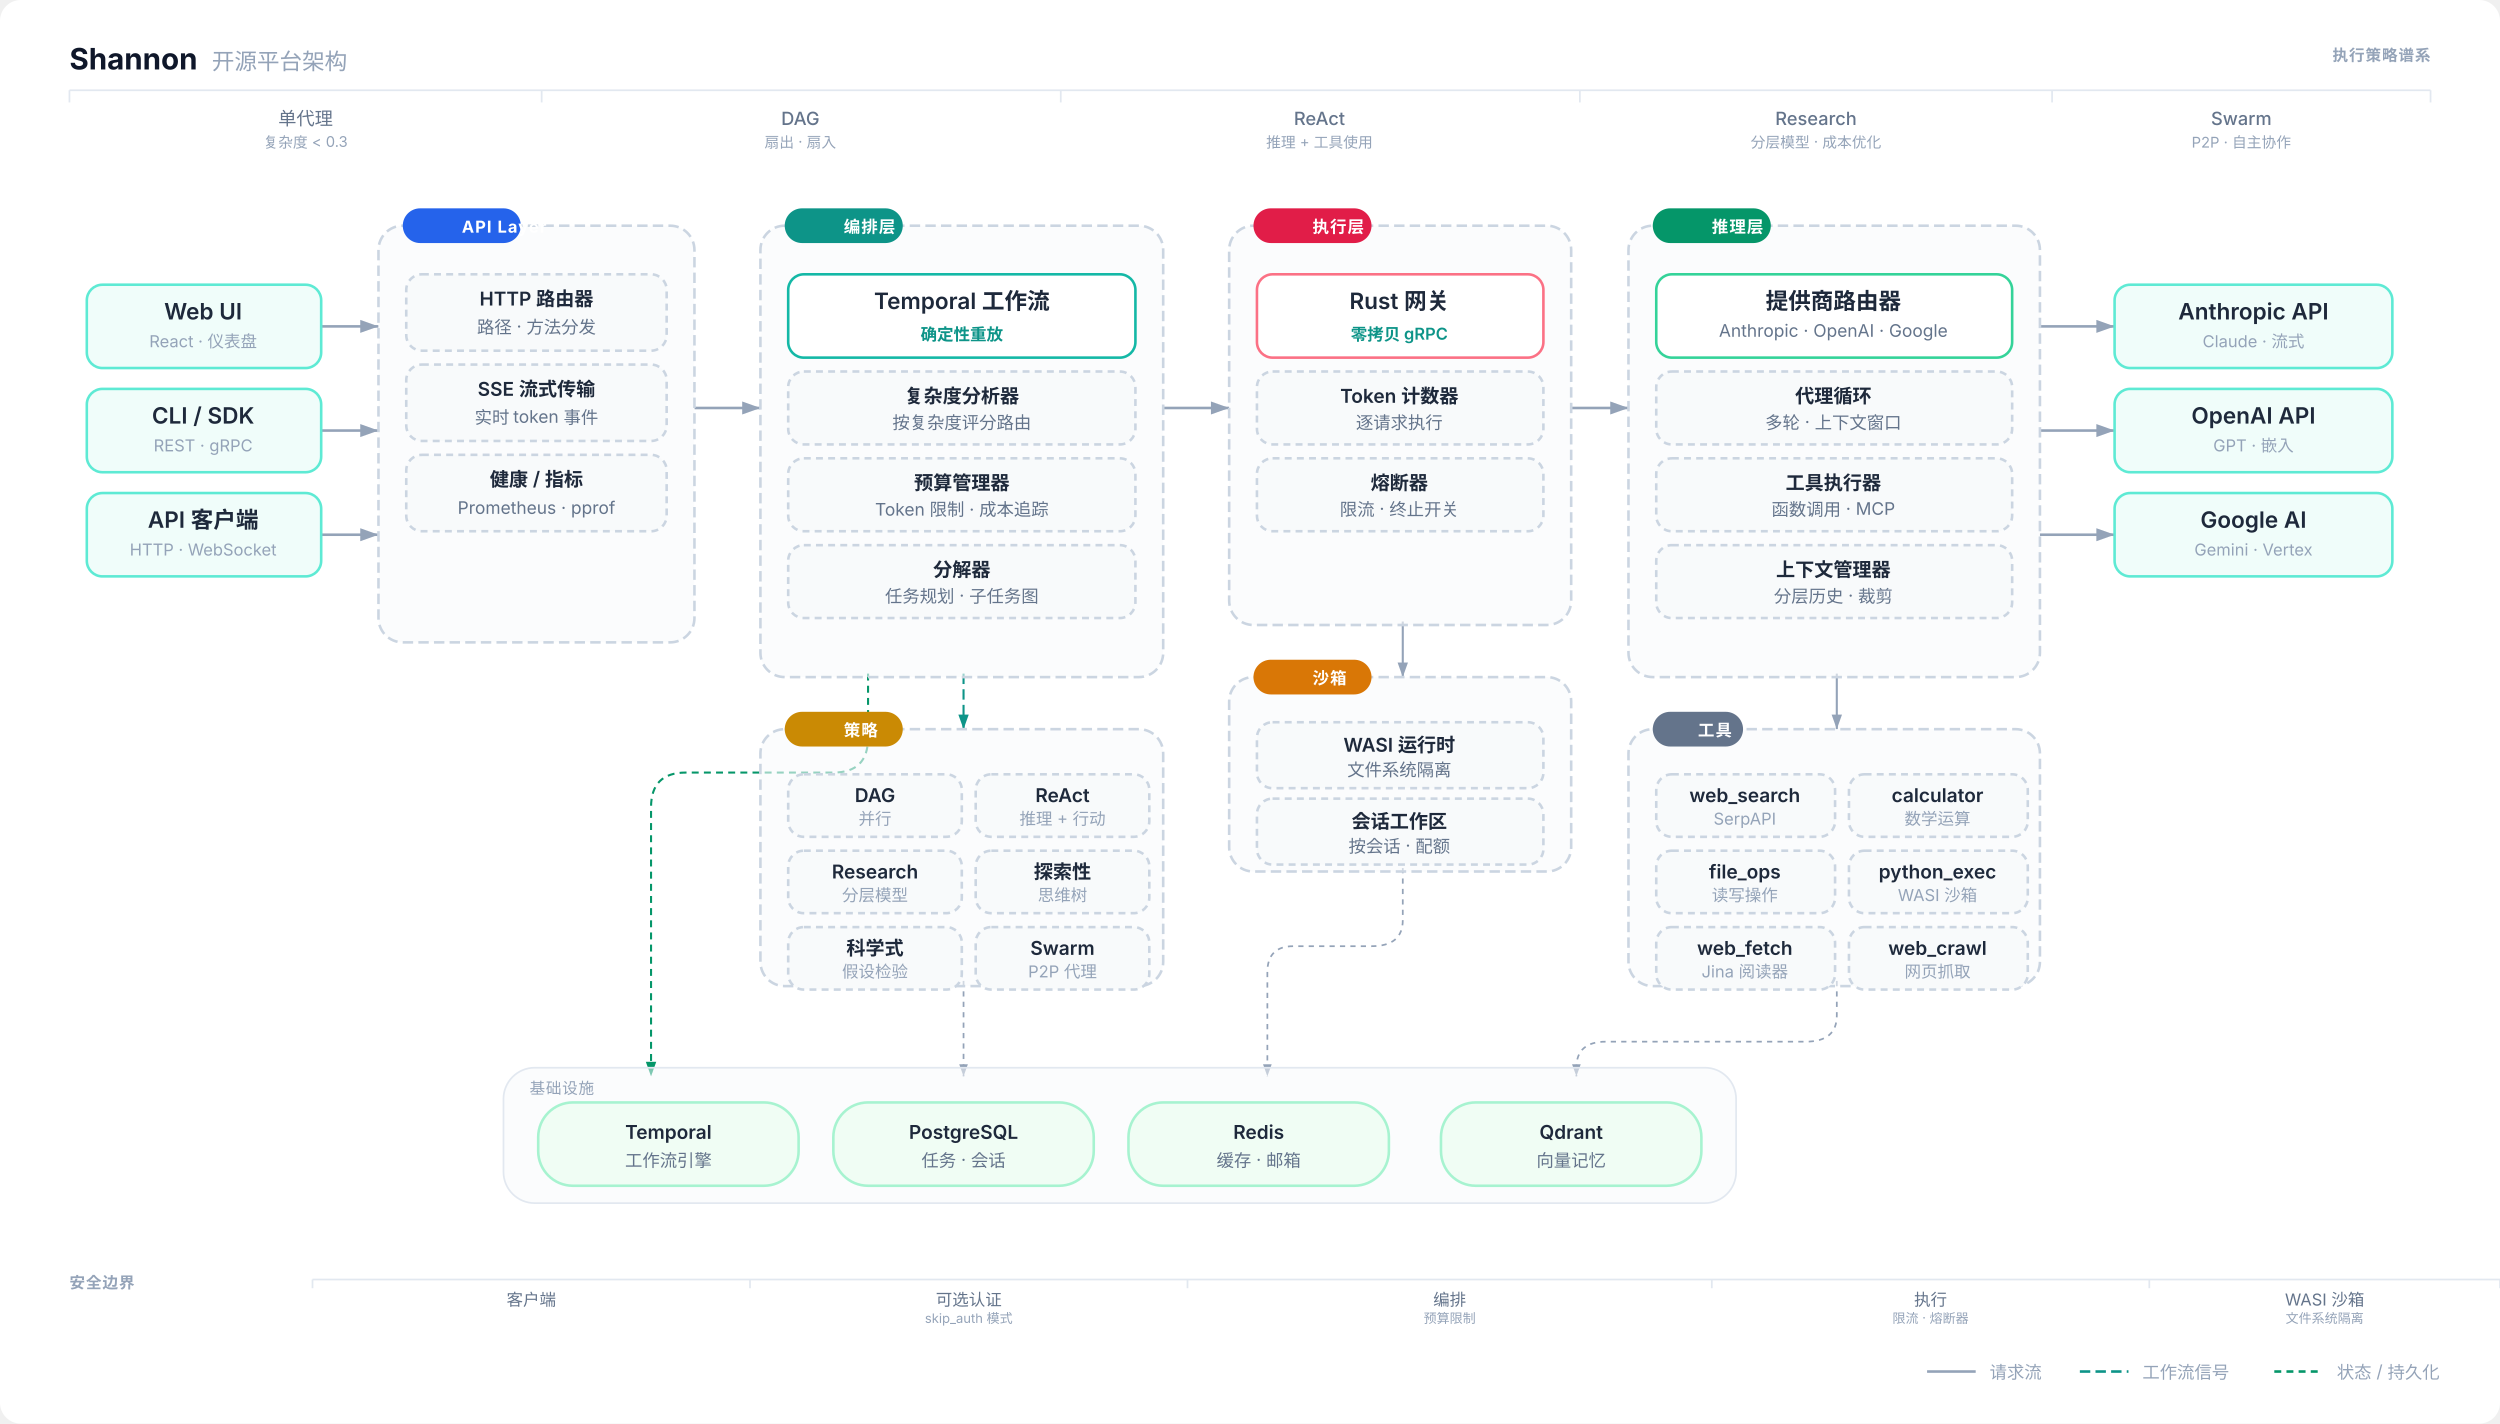
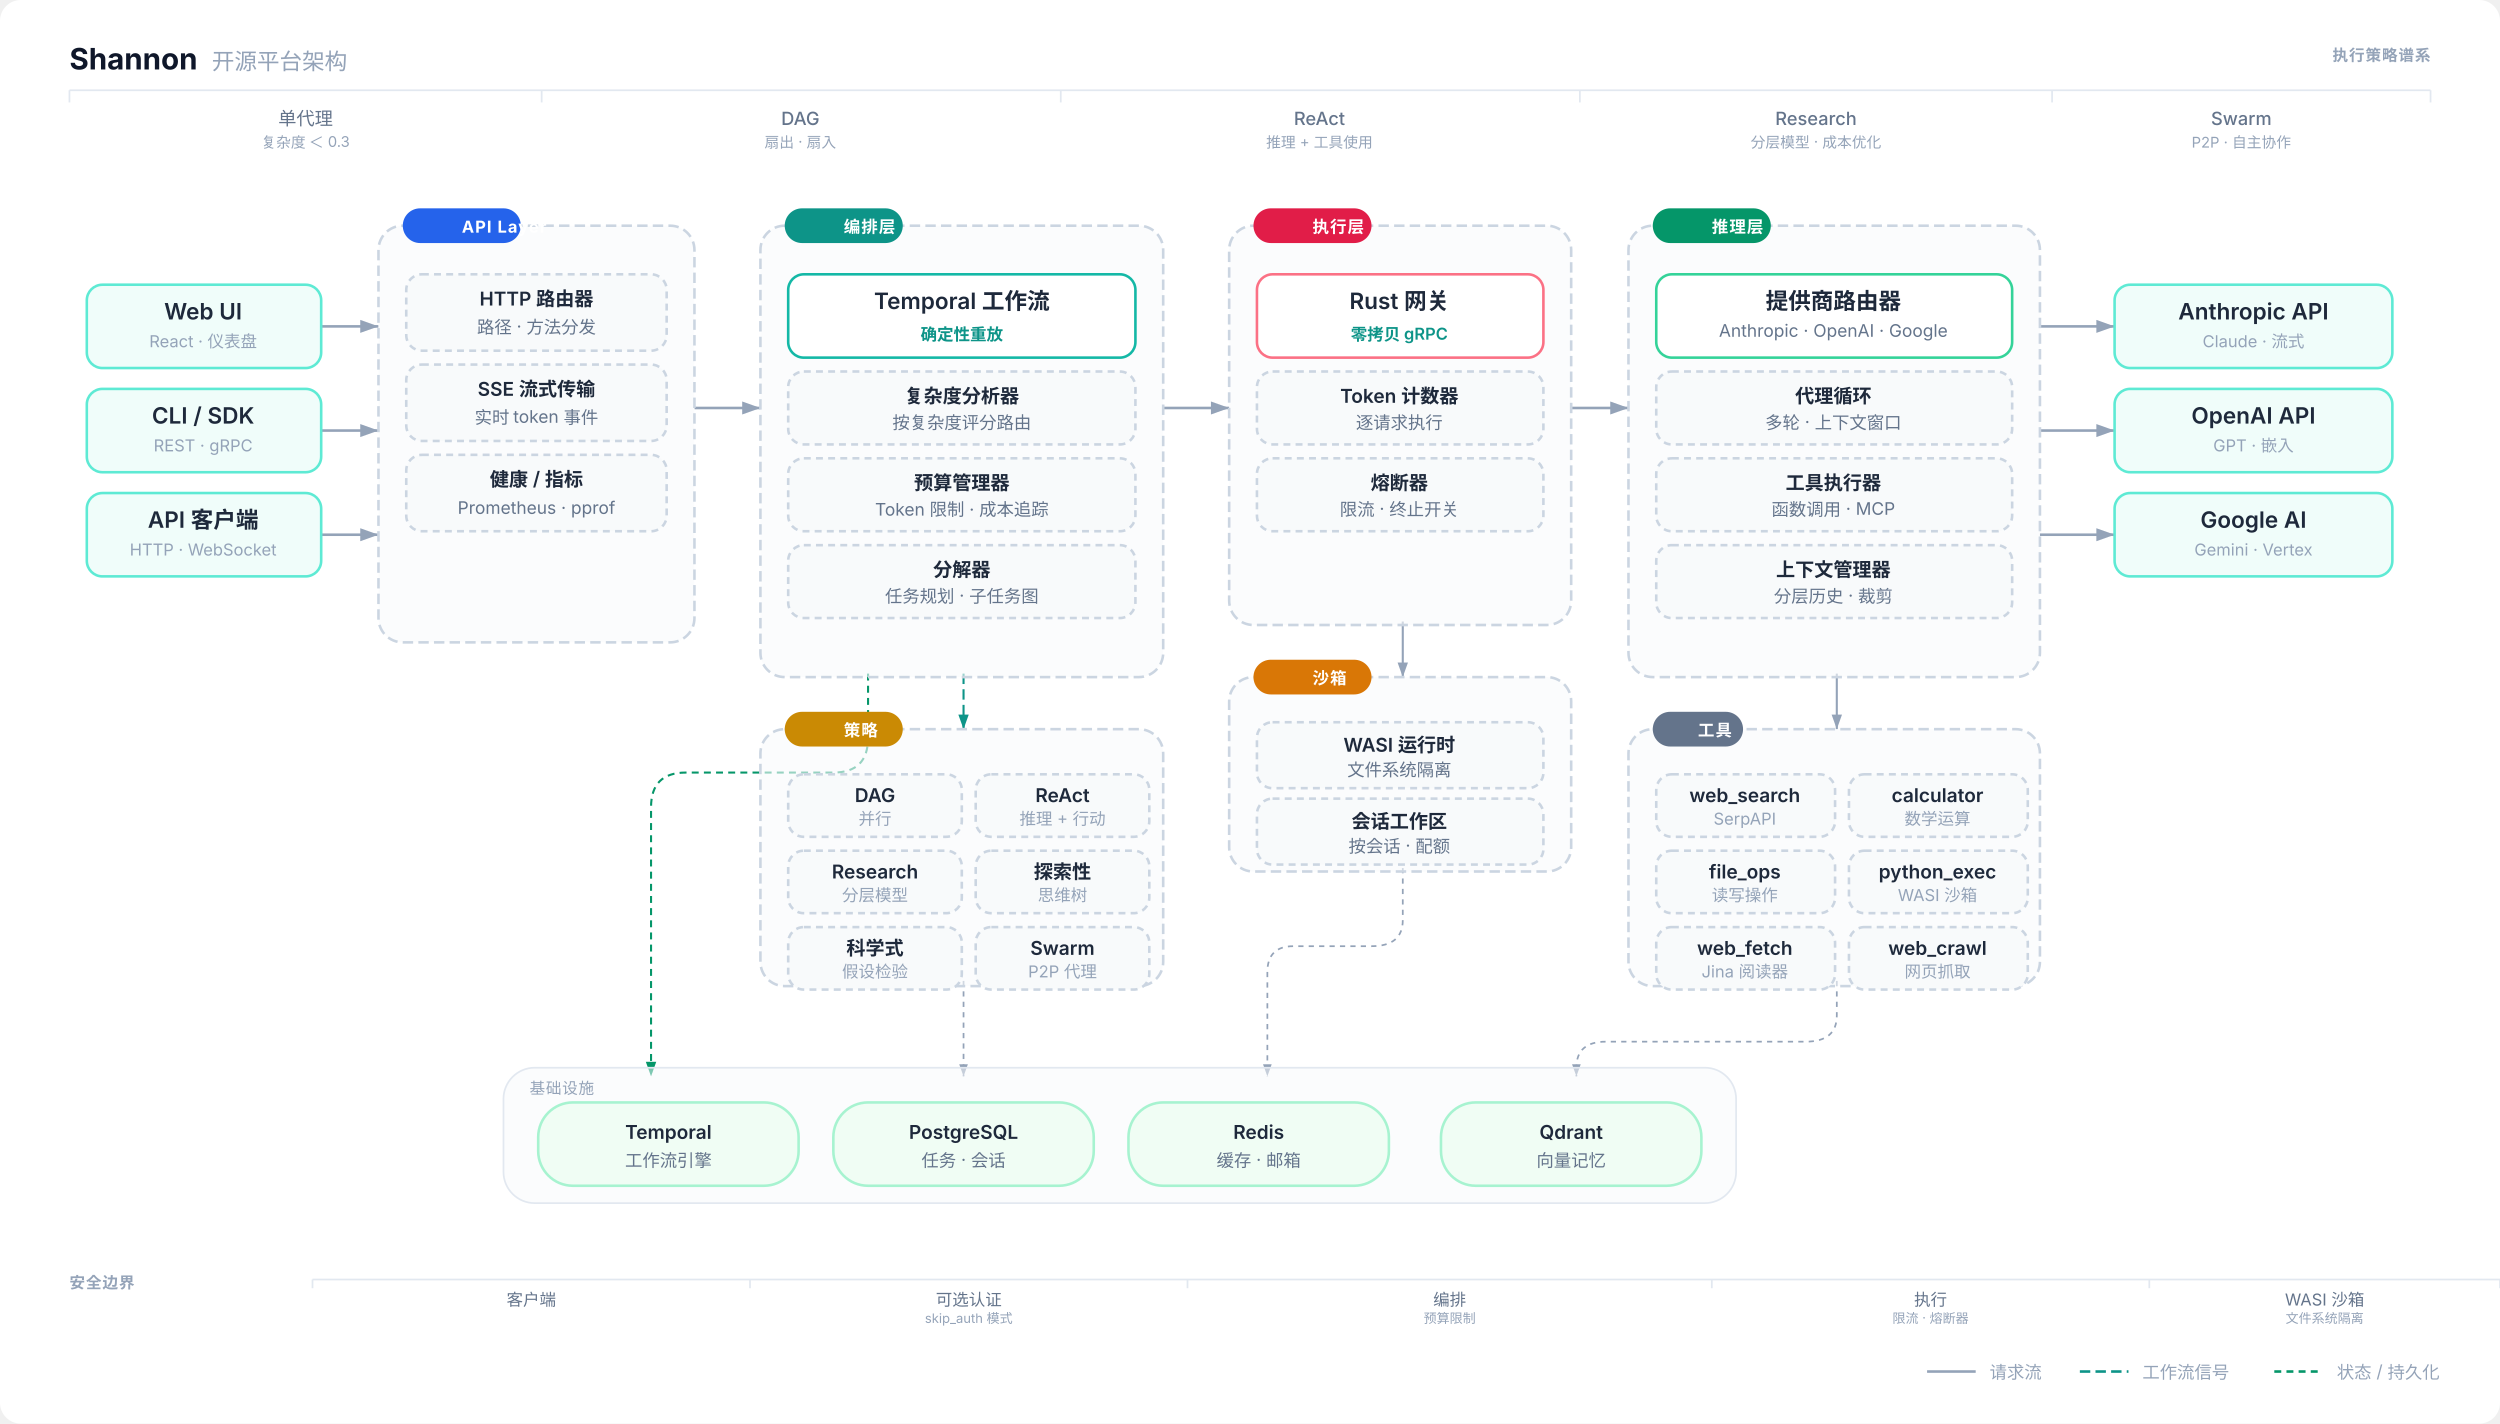
<svg xmlns="http://www.w3.org/2000/svg" viewBox="0 0 1440 820">
  <defs>
    <style>
      .title { font: 700 17px -apple-system, 'PingFang SC', 'Inter', sans-serif; fill: #0f172a; }
      .title-sub { font: 400 13px -apple-system, 'PingFang SC', 'Inter', sans-serif; fill: #94a3b8; }
      .tag { font: 700 9.5px -apple-system, 'Inter', sans-serif; fill: #fff; letter-spacing: 0.6px; text-transform: uppercase; }
      .box-text { font: 600 13px -apple-system, 'PingFang SC', 'Inter', sans-serif; fill: #1e293b; text-anchor: middle; }
      .box-text-sm { font: 600 11px -apple-system, 'PingFang SC', 'Inter', sans-serif; fill: #1e293b; text-anchor: middle; }
      .sub { font: 400 10px -apple-system, 'PingFang SC', 'Inter', sans-serif; fill: #64748b; text-anchor: middle; }
      .tech { font: 400 9.5px -apple-system, 'Inter', sans-serif; fill: #94a3b8; text-anchor: middle; }
      .metric { font: 600 9.5px -apple-system, 'Inter', sans-serif; fill: #0d9488; text-anchor: middle; }
      .spectrum-text { font: 500 10.5px -apple-system, 'Inter', sans-serif; fill: #64748b; text-anchor: middle; }
      .spectrum-label { font: 400 8.5px -apple-system, 'PingFang SC', 'Inter', sans-serif; fill: #94a3b8; text-anchor: middle; }
      .spectrum-title { font: 600 9px -apple-system, 'Inter', sans-serif; fill: #94a3b8; letter-spacing: 0.5px; text-transform: uppercase; text-anchor: end; }
      .sec-title { font: 600 9px -apple-system, 'Inter', sans-serif; fill: #94a3b8; letter-spacing: 0.5px; text-transform: uppercase; }
      .sec-text { font: 400 9.5px -apple-system, 'PingFang SC', 'Inter', sans-serif; fill: #64748b; text-anchor: middle; }
      .sec-sub { font: 400 7.5px -apple-system, 'PingFang SC', 'Inter', sans-serif; fill: #94a3b8; text-anchor: middle; }
      .infra-label { font: 500 9px 'SF Mono', 'Menlo', monospace; fill: #94a3b8; letter-spacing: 0.4px; }
      .legend-text { font: 400 10px -apple-system, 'PingFang SC', 'Inter', sans-serif; fill: #94a3b8; }
    </style>
    <marker id="ah" markerWidth="7" markerHeight="5" refX="7" refY="2.5" orient="auto">
      <polygon points="0 0, 7 2.5, 0 5" fill="#94a3b8" />
    </marker>
    <marker id="ah-signal" markerWidth="7" markerHeight="5" refX="7" refY="2.5" orient="auto">
      <polygon points="0 0, 7 2.5, 0 5" fill="#0d9488" />
    </marker>
    <marker id="ah-state" markerWidth="7" markerHeight="5" refX="7" refY="2.5" orient="auto">
      <polygon points="0 0, 7 2.5, 0 5" fill="#059669" />
    </marker>
  </defs>
  <rect width="1440" height="820" fill="#ffffff" rx="12" />
  <text x="40" y="40" class="title">Shannon</text>
  <text x="122" y="40" class="title-sub">开源平台架构</text>
  <text x="1400" y="35" class="spectrum-title">执行策略谱系</text>
  <g transform="translate(40, 52)">
    <line x1="0" y1="0" x2="1360" y2="0" stroke="#e2e8f0" stroke-width="1" />
    <line x1="0" y1="0" x2="0" y2="7" stroke="#e2e8f0" stroke-width="1" />
    <line x1="272" y1="0" x2="272" y2="7" stroke="#e2e8f0" stroke-width="1" />
    <line x1="571" y1="0" x2="571" y2="7" stroke="#e2e8f0" stroke-width="1" />
    <line x1="870" y1="0" x2="870" y2="7" stroke="#e2e8f0" stroke-width="1" />
    <line x1="1142" y1="0" x2="1142" y2="7" stroke="#e2e8f0" stroke-width="1" />
    <line x1="1360" y1="0" x2="1360" y2="7" stroke="#e2e8f0" stroke-width="1" />
    <text x="136" y="20" class="spectrum-text">单代理</text>
-     <text x="136" y="33" class="spectrum-label">复杂度 &lt; 0.3</text>
+     <text x="136" y="33" class="spectrum-label">复杂度 ＜ 0.3</text>
    <text x="421" y="20" class="spectrum-text">DAG</text>
    <text x="421" y="33" class="spectrum-label">扇出 · 扇入</text>
    <text x="720" y="20" class="spectrum-text">ReAct</text>
    <text x="720" y="33" class="spectrum-label">推理 + 工具使用</text>
    <text x="1006" y="20" class="spectrum-text">Research</text>
    <text x="1006" y="33" class="spectrum-label">分层模型 · 成本优化</text>
    <text x="1251" y="20" class="spectrum-text">Swarm</text>
    <text x="1251" y="33" class="spectrum-label">P2P · 自主协作</text>
  </g>
  <line x1="185" y1="188" x2="218" y2="188" stroke="#94a3b8" stroke-width="1.5" marker-end="url(#ah)" />
  <line x1="185" y1="248" x2="218" y2="248" stroke="#94a3b8" stroke-width="1.5" marker-end="url(#ah)" />
  <line x1="185" y1="308" x2="218" y2="308" stroke="#94a3b8" stroke-width="1.5" marker-end="url(#ah)" />
  <line x1="400" y1="235" x2="438" y2="235" stroke="#94a3b8" stroke-width="1.5" marker-end="url(#ah)" />
  <line x1="670" y1="235" x2="708" y2="235" stroke="#94a3b8" stroke-width="1.5" marker-end="url(#ah)" />
  <line x1="905" y1="235" x2="938" y2="235" stroke="#94a3b8" stroke-width="1.5" marker-end="url(#ah)" />
  <line x1="1175" y1="188" x2="1218" y2="188" stroke="#94a3b8" stroke-width="1.5" marker-end="url(#ah)" />
  <line x1="1175" y1="248" x2="1218" y2="248" stroke="#94a3b8" stroke-width="1.5" marker-end="url(#ah)" />
  <line x1="1175" y1="308" x2="1218" y2="308" stroke="#94a3b8" stroke-width="1.5" marker-end="url(#ah)" />
  <line x1="555" y1="388" x2="555" y2="420" stroke="#0d9488" stroke-width="1.2" stroke-dasharray="6,3" marker-end="url(#ah-signal)" />
  <line x1="808" y1="358" x2="808" y2="390" stroke="#94a3b8" stroke-width="1.2" marker-end="url(#ah)" />
  <line x1="1058" y1="388" x2="1058" y2="420" stroke="#94a3b8" stroke-width="1.2" marker-end="url(#ah)" />
  <path d="M 500 388 L 500 425 Q 500 445, 480 445 L 395 445 Q 375 445, 375 465 L 375 620" stroke="#059669" stroke-width="1.2" stroke-dasharray="4,3" fill="none" marker-end="url(#ah-state)" />
  <path d="M 555 565 L 555 620" stroke="#94a3b8" stroke-width="1" stroke-dasharray="3,3" fill="none" marker-end="url(#ah)" />
  <path d="M 808 500 L 808 530 Q 808 545, 790 545 L 745 545 Q 730 545, 730 560 L 730 620" stroke="#94a3b8" stroke-width="1" stroke-dasharray="3,3" fill="none" marker-end="url(#ah)" />
  <path d="M 1058 565 L 1058 585 Q 1058 600, 1040 600 L 925 600 Q 908 600, 908 615 L 908 620" stroke="#94a3b8" stroke-width="1" stroke-dasharray="3,3" fill="none" marker-end="url(#ah)" />
  <rect x="50" y="164" width="135" height="48" fill="#f0fdfa" stroke="#5eead4" stroke-width="1.5" rx="9" />
  <text x="117" y="184" class="box-text">Web UI</text>
  <text x="117" y="200" class="tech">React · 仪表盘</text>
  <rect x="50" y="224" width="135" height="48" fill="#f0fdfa" stroke="#5eead4" stroke-width="1.5" rx="9" />
  <text x="117" y="244" class="box-text">CLI / SDK</text>
  <text x="117" y="260" class="tech">REST · gRPC</text>
  <rect x="50" y="284" width="135" height="48" fill="#f0fdfa" stroke="#5eead4" stroke-width="1.5" rx="9" />
  <text x="117" y="304" class="box-text">API 客户端</text>
  <text x="117" y="320" class="tech">HTTP · WebSocket</text>
  <rect x="218" y="130" width="182" height="240" fill="rgba(248,250,252,0.6)" stroke="#cbd5e1" stroke-width="1.5" stroke-dasharray="6,3" rx="14" />
  <rect x="232" y="120" width="68" height="20" fill="#2563eb" rx="10" />
  <text x="266" y="134" class="tag">API Layer</text>
  <rect x="234" y="158" width="150" height="44" fill="#f8fafb" stroke="#cbd5e1" stroke-width="1.5" stroke-dasharray="4,3" rx="9" />
  <text x="309" y="176" class="box-text-sm">HTTP 路由器</text>
  <text x="309" y="192" class="sub">路径 · 方法分发</text>
  <rect x="234" y="210" width="150" height="44" fill="#f8fafb" stroke="#cbd5e1" stroke-width="1.5" stroke-dasharray="4,3" rx="9" />
  <text x="309" y="228" class="box-text-sm">SSE 流式传输</text>
  <text x="309" y="244" class="sub">实时 token 事件</text>
  <rect x="234" y="262" width="150" height="44" fill="#f8fafb" stroke="#cbd5e1" stroke-width="1.5" stroke-dasharray="4,3" rx="9" />
  <text x="309" y="280" class="box-text-sm">健康 / 指标</text>
  <text x="309" y="296" class="sub">Prometheus · pprof</text>
  <rect x="438" y="130" width="232" height="260" fill="rgba(248,250,252,0.6)" stroke="#cbd5e1" stroke-width="1.5" stroke-dasharray="6,3" rx="14" />
  <rect x="452" y="120" width="68" height="20" fill="#0d9488" rx="10" />
  <text x="486" y="134" class="tag">编排层</text>
  <rect x="454" y="158" width="200" height="48" fill="#fff" stroke="#14b8a6" stroke-width="1.5" rx="9" />
  <text x="554" y="178" class="box-text">Temporal 工作流</text>
  <text x="554" y="196" class="metric">确定性重放</text>
  <rect x="454" y="214" width="200" height="42" fill="#f8fafb" stroke="#cbd5e1" stroke-width="1.5" stroke-dasharray="4,3" rx="9" />
  <text x="554" y="232" class="box-text-sm">复杂度分析器</text>
  <text x="554" y="247" class="sub">按复杂度评分路由</text>
  <rect x="454" y="264" width="200" height="42" fill="#f8fafb" stroke="#cbd5e1" stroke-width="1.5" stroke-dasharray="4,3" rx="9" />
  <text x="554" y="282" class="box-text-sm">预算管理器</text>
  <text x="554" y="297" class="sub">Token 限制 · 成本追踪</text>
  <rect x="454" y="314" width="200" height="42" fill="#f8fafb" stroke="#cbd5e1" stroke-width="1.5" stroke-dasharray="4,3" rx="9" />
  <text x="554" y="332" class="box-text-sm">分解器</text>
  <text x="554" y="347" class="sub">任务规划 · 子任务图</text>
  <rect x="708" y="130" width="197" height="230" fill="rgba(248,250,252,0.6)" stroke="#cbd5e1" stroke-width="1.5" stroke-dasharray="6,3" rx="14" />
  <rect x="722" y="120" width="68" height="20" fill="#e11d48" rx="10" />
  <text x="756" y="134" class="tag">执行层</text>
  <rect x="724" y="158" width="165" height="48" fill="#fff" stroke="#fb7185" stroke-width="1.5" rx="9" />
  <text x="806" y="178" class="box-text">Rust 网关</text>
  <text x="806" y="196" class="metric">零拷贝 gRPC</text>
  <rect x="724" y="214" width="165" height="42" fill="#f8fafb" stroke="#cbd5e1" stroke-width="1.5" stroke-dasharray="4,3" rx="9" />
  <text x="806" y="232" class="box-text-sm">Token 计数器</text>
  <text x="806" y="247" class="sub">逐请求执行</text>
  <rect x="724" y="264" width="165" height="42" fill="#f8fafb" stroke="#cbd5e1" stroke-width="1.5" stroke-dasharray="4,3" rx="9" />
  <text x="806" y="282" class="box-text-sm">熔断器</text>
  <text x="806" y="297" class="sub">限流 · 终止开关</text>
  <rect x="938" y="130" width="237" height="260" fill="rgba(248,250,252,0.6)" stroke="#cbd5e1" stroke-width="1.5" stroke-dasharray="6,3" rx="14" />
  <rect x="952" y="120" width="68" height="20" fill="#059669" rx="10" />
  <text x="986" y="134" class="tag">推理层</text>
  <rect x="954" y="158" width="205" height="48" fill="#fff" stroke="#34d399" stroke-width="1.5" rx="9" />
  <text x="1056" y="178" class="box-text">提供商路由器</text>
  <text x="1056" y="194" class="sub">Anthropic · OpenAI · Google</text>
  <rect x="954" y="214" width="205" height="42" fill="#f8fafb" stroke="#cbd5e1" stroke-width="1.5" stroke-dasharray="4,3" rx="9" />
  <text x="1056" y="232" class="box-text-sm">代理循环</text>
  <text x="1056" y="247" class="sub">多轮 · 上下文窗口</text>
  <rect x="954" y="264" width="205" height="42" fill="#f8fafb" stroke="#cbd5e1" stroke-width="1.5" stroke-dasharray="4,3" rx="9" />
  <text x="1056" y="282" class="box-text-sm">工具执行器</text>
  <text x="1056" y="297" class="sub">函数调用 · MCP</text>
  <rect x="954" y="314" width="205" height="42" fill="#f8fafb" stroke="#cbd5e1" stroke-width="1.5" stroke-dasharray="4,3" rx="9" />
  <text x="1056" y="332" class="box-text-sm">上下文管理器</text>
  <text x="1056" y="347" class="sub">分层历史 · 裁剪</text>
  <rect x="1218" y="164" width="160" height="48" fill="#f0fdfa" stroke="#5eead4" stroke-width="1.5" rx="9" />
  <text x="1298" y="184" class="box-text">Anthropic API</text>
  <text x="1298" y="200" class="tech">Claude · 流式</text>
  <rect x="1218" y="224" width="160" height="48" fill="#f0fdfa" stroke="#5eead4" stroke-width="1.5" rx="9" />
  <text x="1298" y="244" class="box-text">OpenAI API</text>
  <text x="1298" y="260" class="tech">GPT · 嵌入</text>
  <rect x="1218" y="284" width="160" height="48" fill="#f0fdfa" stroke="#5eead4" stroke-width="1.5" rx="9" />
  <text x="1298" y="304" class="box-text">Google AI</text>
  <text x="1298" y="320" class="tech">Gemini · Vertex</text>
  <rect x="438" y="420" width="232" height="148" fill="rgba(248,250,252,0.6)" stroke="#cbd5e1" stroke-width="1.5" stroke-dasharray="6,3" rx="14" />
  <rect x="452" y="410" width="68" height="20" fill="#ca8a04" rx="10" />
  <text x="486" y="424" class="tag">策略</text>
  <rect x="454" y="446" width="100" height="36" fill="#f8fafb" stroke="#cbd5e1" stroke-width="1.5" stroke-dasharray="4,3" rx="9" />
  <text x="504" y="462" class="box-text-sm">DAG</text>
  <text x="504" y="475" class="tech">并行</text>
  <rect x="562" y="446" width="100" height="36" fill="#f8fafb" stroke="#cbd5e1" stroke-width="1.5" stroke-dasharray="4,3" rx="9" />
  <text x="612" y="462" class="box-text-sm">ReAct</text>
  <text x="612" y="475" class="tech">推理 + 行动</text>
  <rect x="454" y="490" width="100" height="36" fill="#f8fafb" stroke="#cbd5e1" stroke-width="1.5" stroke-dasharray="4,3" rx="9" />
  <text x="504" y="506" class="box-text-sm">Research</text>
  <text x="504" y="519" class="tech">分层模型</text>
  <rect x="562" y="490" width="100" height="36" fill="#f8fafb" stroke="#cbd5e1" stroke-width="1.5" stroke-dasharray="4,3" rx="9" />
  <text x="612" y="506" class="box-text-sm">探索性</text>
  <text x="612" y="519" class="tech">思维树</text>
  <rect x="454" y="534" width="100" height="36" fill="#f8fafb" stroke="#cbd5e1" stroke-width="1.5" stroke-dasharray="4,3" rx="9" />
  <text x="504" y="550" class="box-text-sm">科学式</text>
  <text x="504" y="563" class="tech">假设检验</text>
  <rect x="562" y="534" width="100" height="36" fill="#f8fafb" stroke="#cbd5e1" stroke-width="1.5" stroke-dasharray="4,3" rx="9" />
  <text x="612" y="550" class="box-text-sm">Swarm</text>
  <text x="612" y="563" class="tech">P2P 代理</text>
  <rect x="708" y="390" width="197" height="112" fill="rgba(248,250,252,0.6)" stroke="#cbd5e1" stroke-width="1.5" stroke-dasharray="6,3" rx="14" />
  <rect x="722" y="380" width="68" height="20" fill="#d97706" rx="10" />
  <text x="756" y="394" class="tag">沙箱</text>
  <rect x="724" y="416" width="165" height="38" fill="#f8fafb" stroke="#cbd5e1" stroke-width="1.5" stroke-dasharray="4,3" rx="9" />
  <text x="806" y="433" class="box-text-sm">WASI 运行时</text>
  <text x="806" y="447" class="sub">文件系统隔离</text>
  <rect x="724" y="460" width="165" height="38" fill="#f8fafb" stroke="#cbd5e1" stroke-width="1.5" stroke-dasharray="4,3" rx="9" />
  <text x="806" y="477" class="box-text-sm">会话工作区</text>
  <text x="806" y="491" class="sub">按会话 · 配额</text>
  <rect x="938" y="420" width="237" height="148" fill="rgba(248,250,252,0.6)" stroke="#cbd5e1" stroke-width="1.5" stroke-dasharray="6,3" rx="14" />
  <rect x="952" y="410" width="52" height="20" fill="#64748b" rx="10" />
  <text x="978" y="424" class="tag">工具</text>
  <rect x="954" y="446" width="103" height="36" fill="#f8fafb" stroke="#cbd5e1" stroke-width="1.5" stroke-dasharray="4,3" rx="9" />
  <text x="1005" y="462" class="box-text-sm">web_search</text>
  <text x="1005" y="475" class="tech">SerpAPI</text>
  <rect x="1065" y="446" width="103" height="36" fill="#f8fafb" stroke="#cbd5e1" stroke-width="1.5" stroke-dasharray="4,3" rx="9" />
  <text x="1116" y="462" class="box-text-sm">calculator</text>
  <text x="1116" y="475" class="tech">数学运算</text>
  <rect x="954" y="490" width="103" height="36" fill="#f8fafb" stroke="#cbd5e1" stroke-width="1.5" stroke-dasharray="4,3" rx="9" />
  <text x="1005" y="506" class="box-text-sm">file_ops</text>
  <text x="1005" y="519" class="tech">读写操作</text>
  <rect x="1065" y="490" width="103" height="36" fill="#f8fafb" stroke="#cbd5e1" stroke-width="1.5" stroke-dasharray="4,3" rx="9" />
  <text x="1116" y="506" class="box-text-sm">python_exec</text>
  <text x="1116" y="519" class="tech">WASI 沙箱</text>
  <rect x="954" y="534" width="103" height="36" fill="#f8fafb" stroke="#cbd5e1" stroke-width="1.5" stroke-dasharray="4,3" rx="9" />
  <text x="1005" y="550" class="box-text-sm">web_fetch</text>
  <text x="1005" y="563" class="tech">Jina 阅读器</text>
  <rect x="1065" y="534" width="103" height="36" fill="#f8fafb" stroke="#cbd5e1" stroke-width="1.5" stroke-dasharray="4,3" rx="9" />
  <text x="1116" y="550" class="box-text-sm">web_crawl</text>
  <text x="1116" y="563" class="tech">网页抓取</text>
  <rect x="290" y="615" width="710" height="78" fill="rgba(248,250,252,0.5)" stroke="#e2e8f0" stroke-width="1" rx="18" />
  <text x="305" y="630" class="infra-label">基础设施</text>
  <rect x="310" y="635" width="150" height="48" fill="#f0fdf4" stroke="#a7f3d0" stroke-width="1.5" rx="20" />
  <text x="385" y="656" class="box-text-sm">Temporal</text>
  <text x="385" y="672" class="sub">工作流引擎</text>
  <rect x="480" y="635" width="150" height="48" fill="#f0fdf4" stroke="#a7f3d0" stroke-width="1.5" rx="20" />
  <text x="555" y="656" class="box-text-sm">PostgreSQL</text>
  <text x="555" y="672" class="sub">任务 · 会话</text>
  <rect x="650" y="635" width="150" height="48" fill="#f0fdf4" stroke="#a7f3d0" stroke-width="1.5" rx="20" />
  <text x="725" y="656" class="box-text-sm">Redis</text>
  <text x="725" y="672" class="sub">缓存 · 邮箱</text>
  <rect x="830" y="635" width="150" height="48" fill="#f0fdf4" stroke="#a7f3d0" stroke-width="1.5" rx="20" />
  <text x="905" y="656" class="box-text-sm">Qdrant</text>
  <text x="905" y="672" class="sub">向量记忆</text>
  <g transform="translate(40, 730)">
    <text x="0" y="12" class="sec-title">安全边界</text>
    <line x1="140" y1="7" x2="1400" y2="7" stroke="#e2e8f0" stroke-width="1" />
    <line x1="140" y1="7" x2="140" y2="12" stroke="#e2e8f0" stroke-width="1" />
    <line x1="392" y1="7" x2="392" y2="12" stroke="#e2e8f0" stroke-width="1" />
    <line x1="644" y1="7" x2="644" y2="12" stroke="#e2e8f0" stroke-width="1" />
    <line x1="946" y1="7" x2="946" y2="12" stroke="#e2e8f0" stroke-width="1" />
    <line x1="1198" y1="7" x2="1198" y2="12" stroke="#e2e8f0" stroke-width="1" />
    <line x1="1400" y1="7" x2="1400" y2="12" stroke="#e2e8f0" stroke-width="1" />
    <text x="266" y="22" class="sec-text">客户端</text>
    <text x="518" y="22" class="sec-text">可选认证</text>
    <text x="518" y="32" class="sec-sub">skip_auth 模式</text>
    <text x="795" y="22" class="sec-text">编排</text>
    <text x="795" y="32" class="sec-sub">预算限制</text>
    <text x="1072" y="22" class="sec-text">执行</text>
    <text x="1072" y="32" class="sec-sub">限流 · 熔断器</text>
    <text x="1299" y="22" class="sec-text">WASI 沙箱</text>
    <text x="1299" y="32" class="sec-sub">文件系统隔离</text>
  </g>
  <g transform="translate(1110, 790)">
    <line x1="0" y1="0" x2="28" y2="0" stroke="#94a3b8" stroke-width="1.5" />
    <text x="36" y="4" class="legend-text">请求流</text>
    <line x1="88" y1="0" x2="116" y2="0" stroke="#0d9488" stroke-width="1.5" stroke-dasharray="6,3" />
    <text x="124" y="4" class="legend-text">工作流信号</text>
    <line x1="200" y1="0" x2="228" y2="0" stroke="#059669" stroke-width="1.5" stroke-dasharray="4,3" />
    <text x="236" y="4" class="legend-text">状态 / 持久化</text>
  </g>
</svg>
